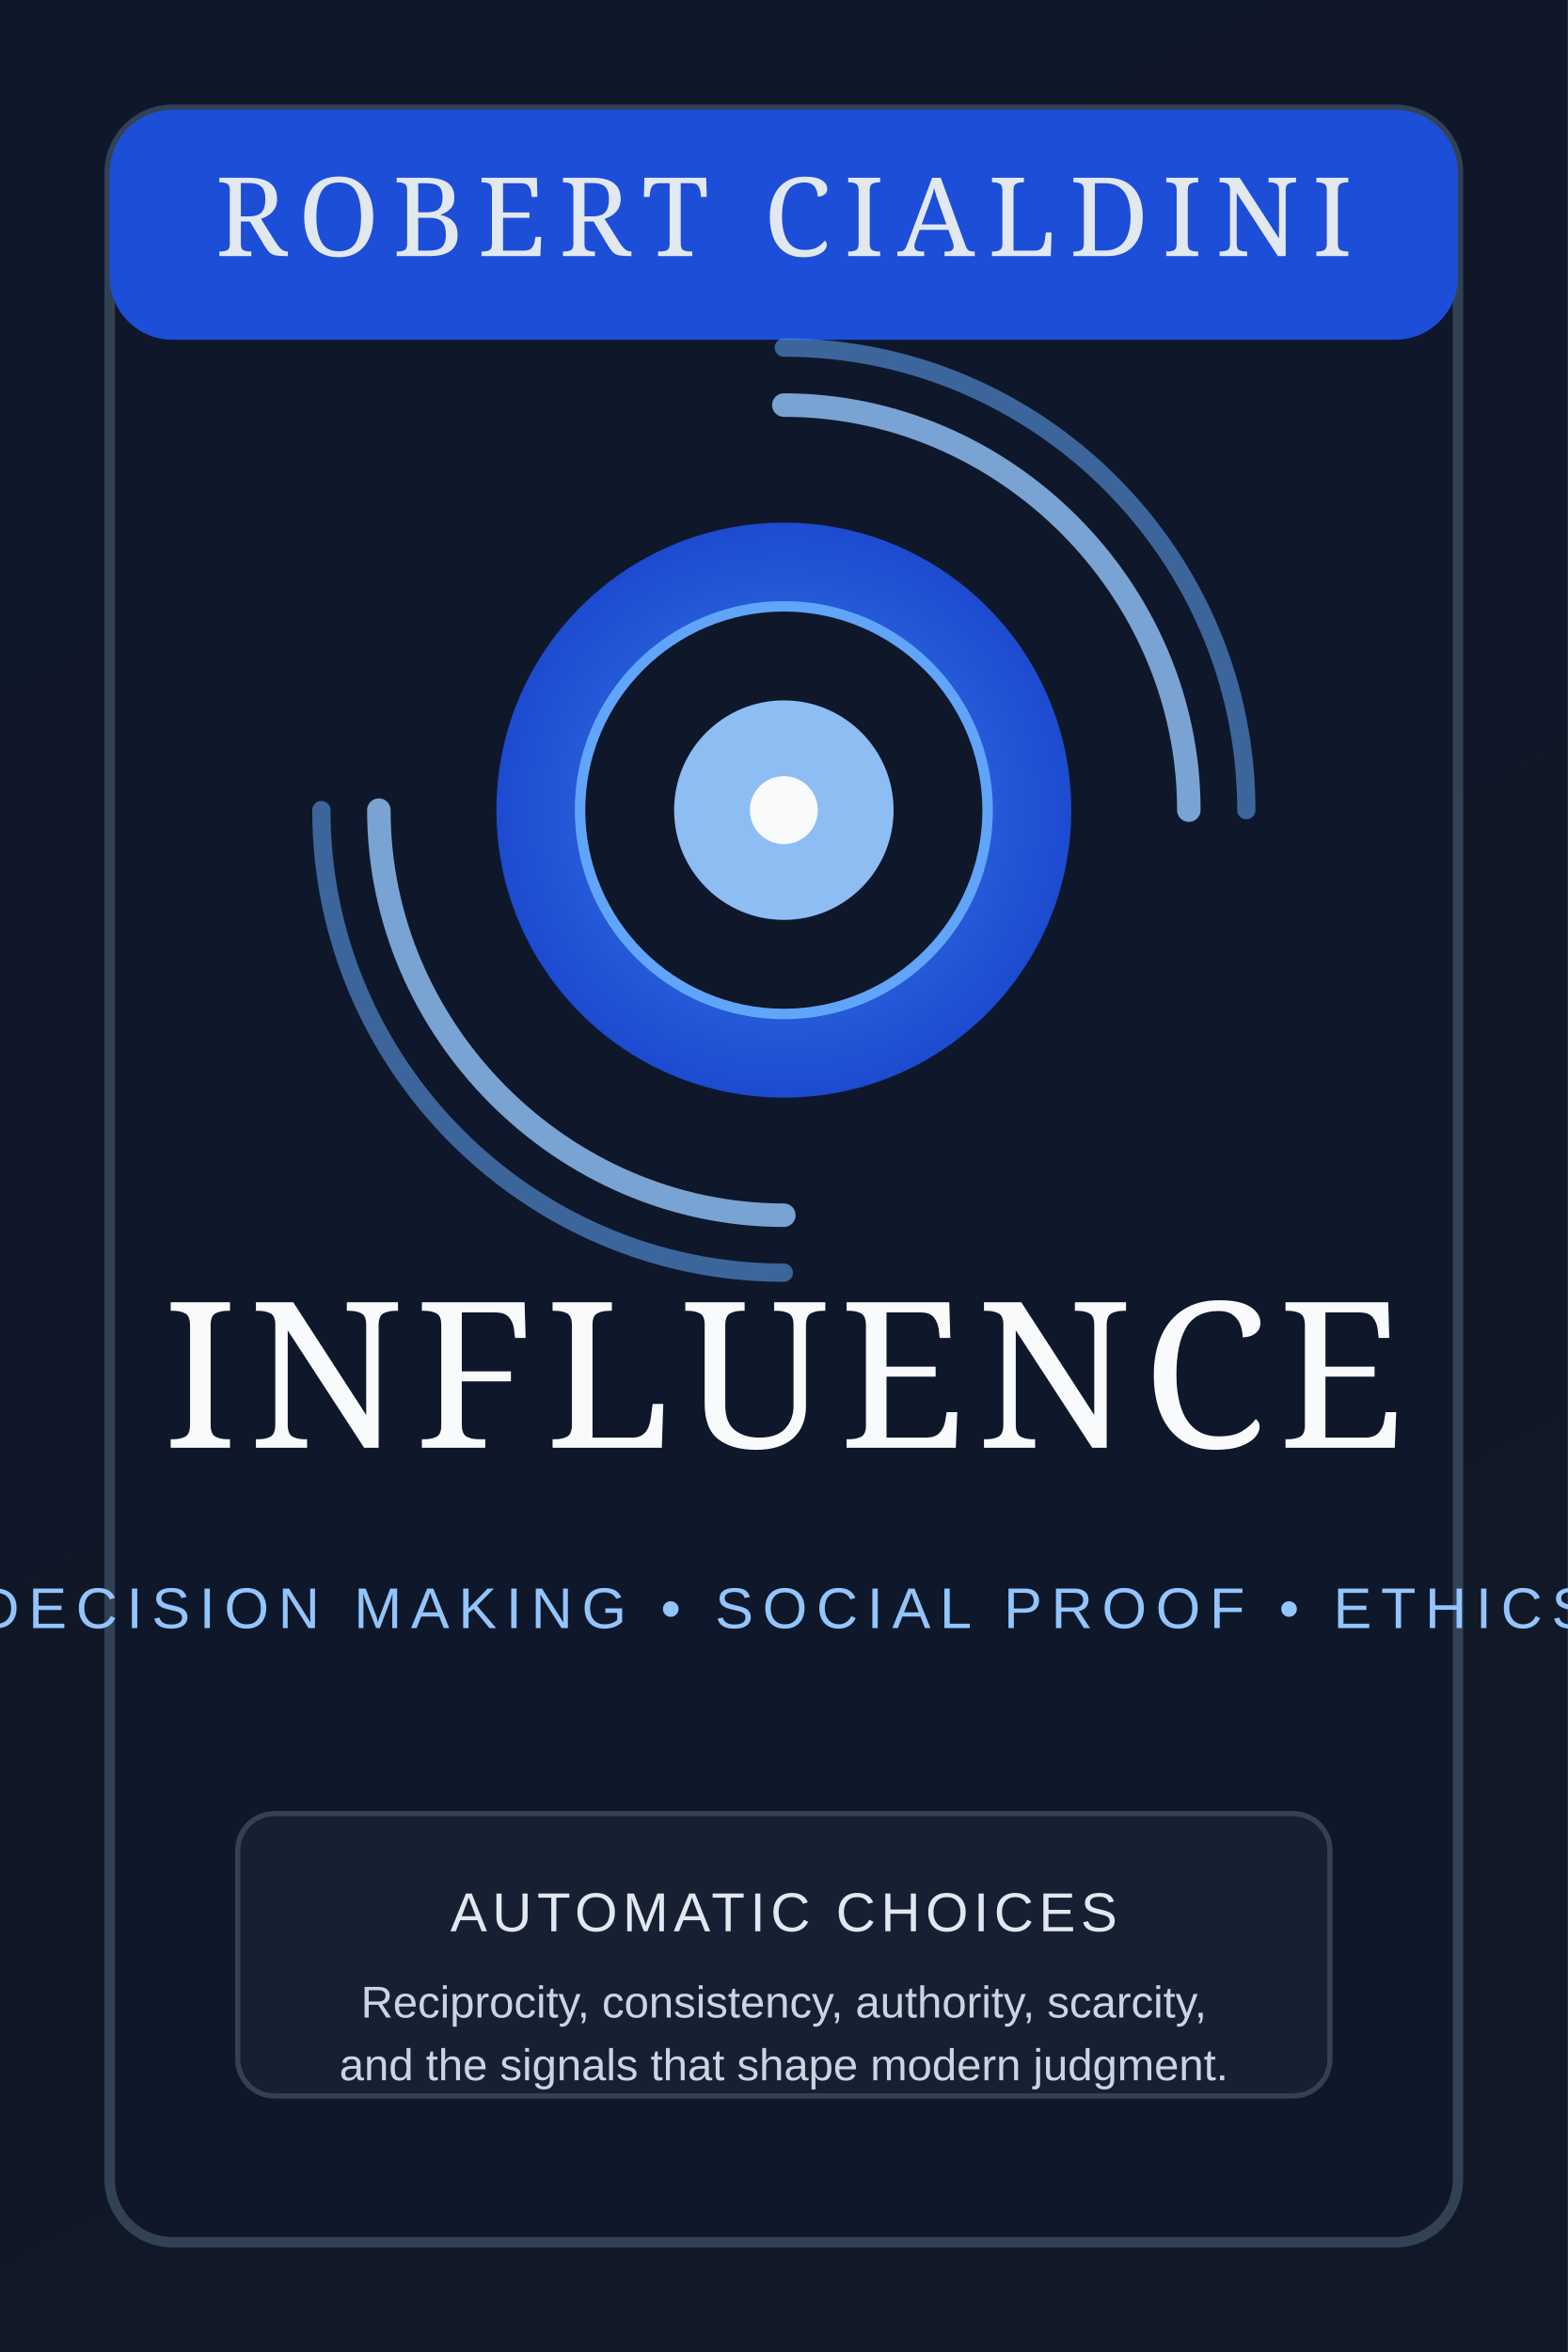
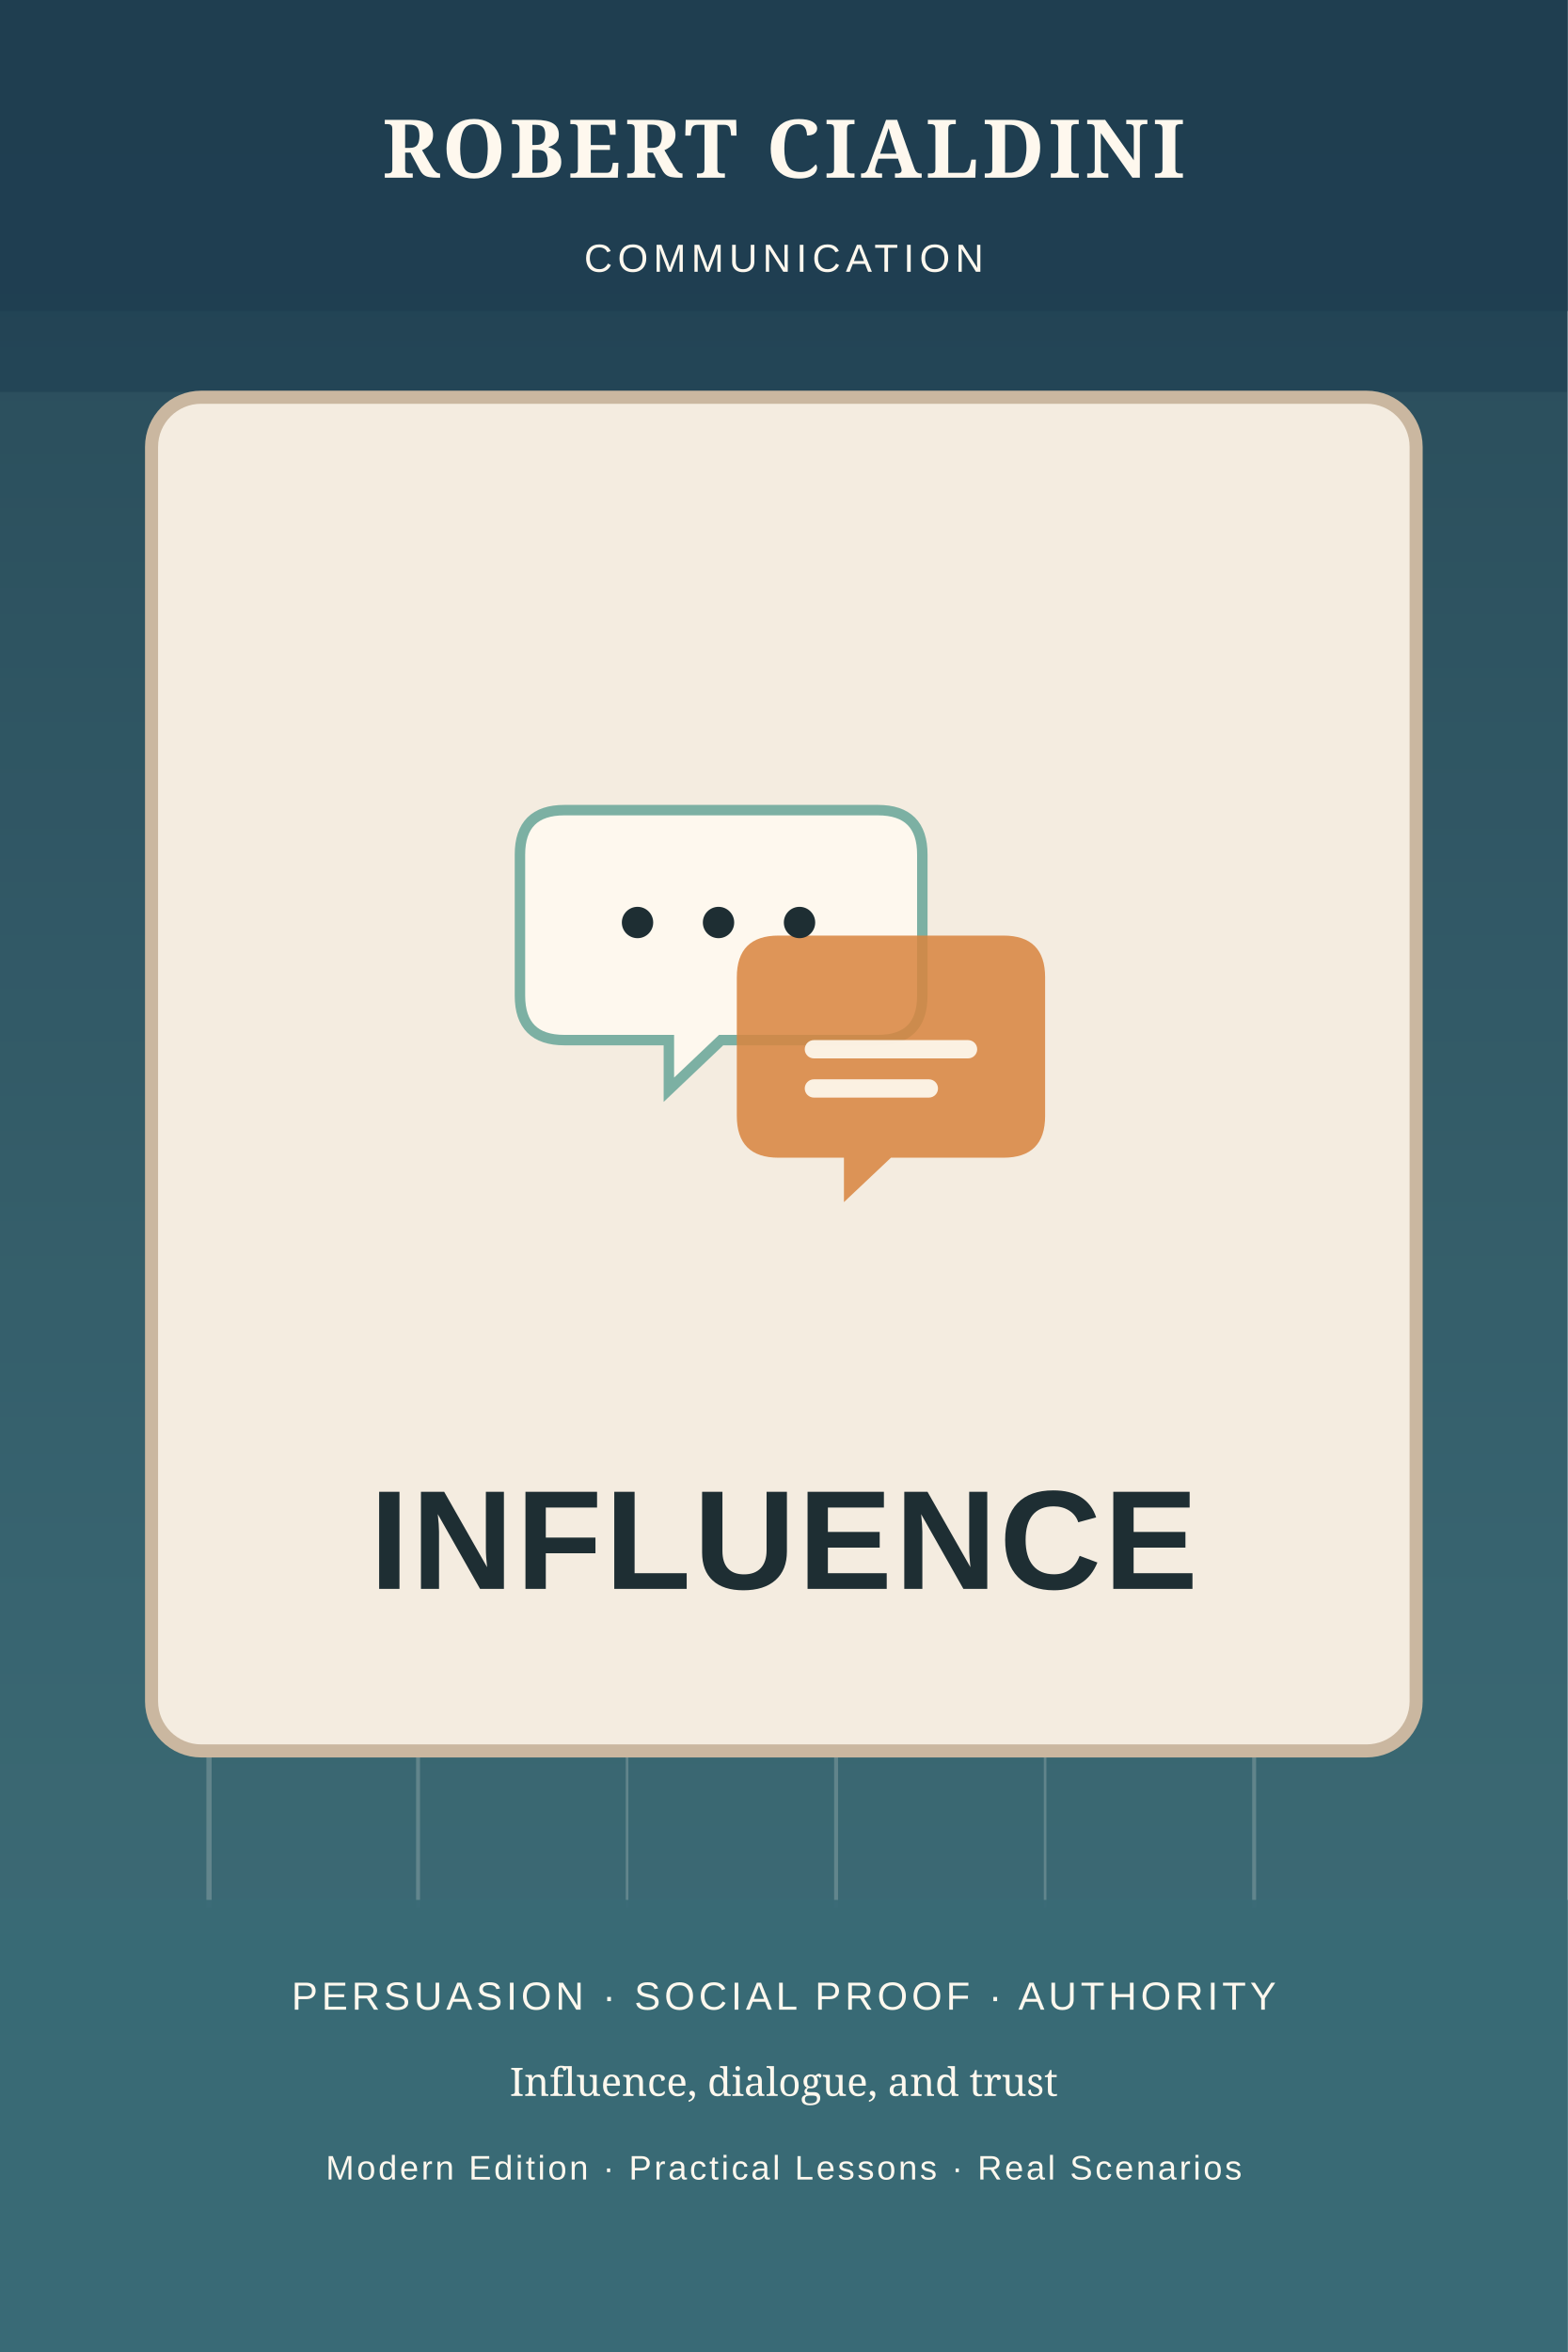
- <svg xmlns="http://www.w3.org/2000/svg" width="1200" height="1800" viewBox="0 0 1200 1800" fill="none">
-   <rect width="1200" height="1800" fill="#121826" />
-   <rect x="0" y="0" width="1200" height="1800" fill="url(#bg)" />
-   <rect x="84" y="84" width="1032" height="1632" rx="48" fill="#0F172A" stroke="#334155" stroke-width="8" />
-   <rect x="84" y="84" width="1032" height="176" rx="48" fill="#1D4ED8" />
-   <text x="600" y="196" text-anchor="middle" fill="#E2E8F0" font-family="Georgia, serif" font-size="84" letter-spacing="10">ROBERT CIALDINI</text>
-   <circle cx="600" cy="620" r="220" fill="url(#ring1)" opacity="0.95" />
-   <circle cx="600" cy="620" r="156" fill="#0F172A" stroke="#60A5FA" stroke-width="8" />
-   <circle cx="600" cy="620" r="84" fill="#93C5FD" opacity="0.95" />
-   <circle cx="600" cy="620" r="26" fill="#F8FAFC" />
-   <path d="M600 310C769 310 910 451 910 620" stroke="#93C5FD" stroke-width="18" stroke-linecap="round" opacity="0.8" />
-   <path d="M600 266C795 266 954 425 954 620" stroke="#60A5FA" stroke-width="14" stroke-linecap="round" opacity="0.55" />
-   <path d="M600 930C431 930 290 789 290 620" stroke="#93C5FD" stroke-width="18" stroke-linecap="round" opacity="0.8" />
-   <path d="M600 974C405 974 246 815 246 620" stroke="#60A5FA" stroke-width="14" stroke-linecap="round" opacity="0.55" />
-   <text x="600" y="1108" text-anchor="middle" fill="#F8FAFC" font-family="Georgia, serif" font-size="156" letter-spacing="8">INFLUENCE</text>
-   <text x="600" y="1246" text-anchor="middle" fill="#93C5FD" font-family="Arial, sans-serif" font-size="44" letter-spacing="7">DECISION MAKING • SOCIAL PROOF • ETHICS</text>
-   <rect x="182" y="1388" width="836" height="216" rx="28" fill="#172033" stroke="#334155" stroke-width="4" />
-   <text x="600" y="1478" text-anchor="middle" fill="#E2E8F0" font-family="Arial, sans-serif" font-size="42" letter-spacing="4">AUTOMATIC CHOICES</text>
-   <text x="600" y="1544" text-anchor="middle" fill="#CBD5E1" font-family="Arial, sans-serif" font-size="34">Reciprocity, consistency, authority, scarcity,</text>
-   <text x="600" y="1592" text-anchor="middle" fill="#CBD5E1" font-family="Arial, sans-serif" font-size="34">and the signals that shape modern judgment.</text>
+ <svg xmlns="http://www.w3.org/2000/svg" width="1200" height="1800" viewBox="0 0 1200 1800" fill="none" role="img" aria-labelledby="title desc">
  <defs>
-     <linearGradient id="bg" x1="148" y1="104" x2="1020" y2="1700" gradientUnits="userSpaceOnUse">
-       <stop stop-color="#0F172A" />
-       <stop offset="1" stop-color="#111827" />
+     <linearGradient id="g1404145406" x1="0" y1="0" x2="0" y2="1800" gradientUnits="userSpaceOnUse">
+       <stop offset="0%" stop-color="#1F3E50" />
+       <stop offset="100%" stop-color="#396A76" />
    </linearGradient>
-     <radialGradient id="ring1" cx="0" cy="0" r="1" gradientUnits="userSpaceOnUse" gradientTransform="translate(600 620) rotate(90) scale(220)">
-       <stop stop-color="#3B82F6" />
-       <stop offset="1" stop-color="#1D4ED8" />
-     </radialGradient>
  </defs>
+   <rect width="1200" height="1800" fill="url(#g1404145406)" />
+   <rect x="0" y="300" width="1200" height="1180" fill="#7CB0A3" opacity="0.1" />
+   <g stroke="#FEF8EE" opacity="0.2">
+     <line x1="160" y1="320" x2="160" y2="1460" stroke-width="4" />
+     <line x1="320" y1="320" x2="320" y2="1460" stroke-width="3" />
+     <line x1="480" y1="320" x2="480" y2="1460" stroke-width="2" />
+     <line x1="640" y1="320" x2="640" y2="1460" stroke-width="3" />
+     <line x1="800" y1="320" x2="800" y2="1460" stroke-width="2" />
+     <line x1="960" y1="320" x2="960" y2="1460" stroke-width="3" />
+   </g>
+   <path d="M140 430 L1060 430" stroke="#D98540" stroke-width="10" opacity="0.22" />
+   <path d="M140 1330 L1060 1330" stroke="#D98540" stroke-width="10" opacity="0.2" />
+   <rect x="116" y="304" width="968" height="1036" rx="38" fill="#F4ECE0" stroke="#CAB7A0" stroke-width="10" />
+   <g transform="translate(402 574)">
+     <path d="M30 46 H270 Q304 46 304 80 V188 Q304 222 270 222 H150 L110 260 L110 222 H30 Q-4 222 -4 188 V80 Q-4 46 30 46 Z" fill="#FEF8EE" stroke="#7CB0A3" stroke-width="8" />
+     <path d="M194 142 H366 Q398 142 398 174 V280 Q398 312 366 312 H280 L244 346 V312 H194 Q162 312 162 280 V174 Q162 142 194 142 Z" fill="#D98540" opacity="0.86" />
+     <circle cx="86" cy="132" r="12" fill="#1E2E33" />
+     <circle cx="148" cy="132" r="12" fill="#1E2E33" />
+     <circle cx="210" cy="132" r="12" fill="#1E2E33" />
+     <rect x="214" y="222" width="132" height="14" rx="7" fill="#FEF8EE" opacity="0.92" />
+     <rect x="214" y="252" width="102" height="14" rx="7" fill="#FEF8EE" opacity="0.92" />
+   </g>
+   <rect x="0" y="0" width="1200" height="238" fill="#1F3E50" opacity="0.93" />
+   <rect x="0" y="1454" width="1200" height="346" fill="#396A76" opacity="0.95" />
+   <text x="600" y="136" text-anchor="middle" fill="#FEF8EE" font-family="Georgia, serif" font-size="62" font-weight="700" letter-spacing="3">ROBERT CIALDINI</text>
+   <text x="600" y="208" text-anchor="middle" fill="#FEF8EE" font-family="'Trebuchet MS', Arial, sans-serif" font-size="30" letter-spacing="4">COMMUNICATION</text>
+   <text x="600" y="1216" text-anchor="middle" fill="#1E2E33" font-family="'Trebuchet MS', Arial, sans-serif" font-size="108" font-weight="700" letter-spacing="2">INFLUENCE</text>
+   <text x="600" y="1538" text-anchor="middle" fill="#FEF8EE" font-family="'Trebuchet MS', Arial, sans-serif" font-size="30" letter-spacing="3">PERSUASION  ·  SOCIAL PROOF  ·  AUTHORITY</text>
+   <text x="600" y="1604" text-anchor="middle" fill="#FEF8EE" font-family="Georgia, serif" font-size="30">Influence, dialogue, and trust</text>
+   <text x="600" y="1668" text-anchor="middle" fill="#FEF8EE" font-family="'Trebuchet MS', Arial, sans-serif" font-size="26" letter-spacing="2">Modern Edition · Practical Lessons · Real Scenarios</text>
</svg>
